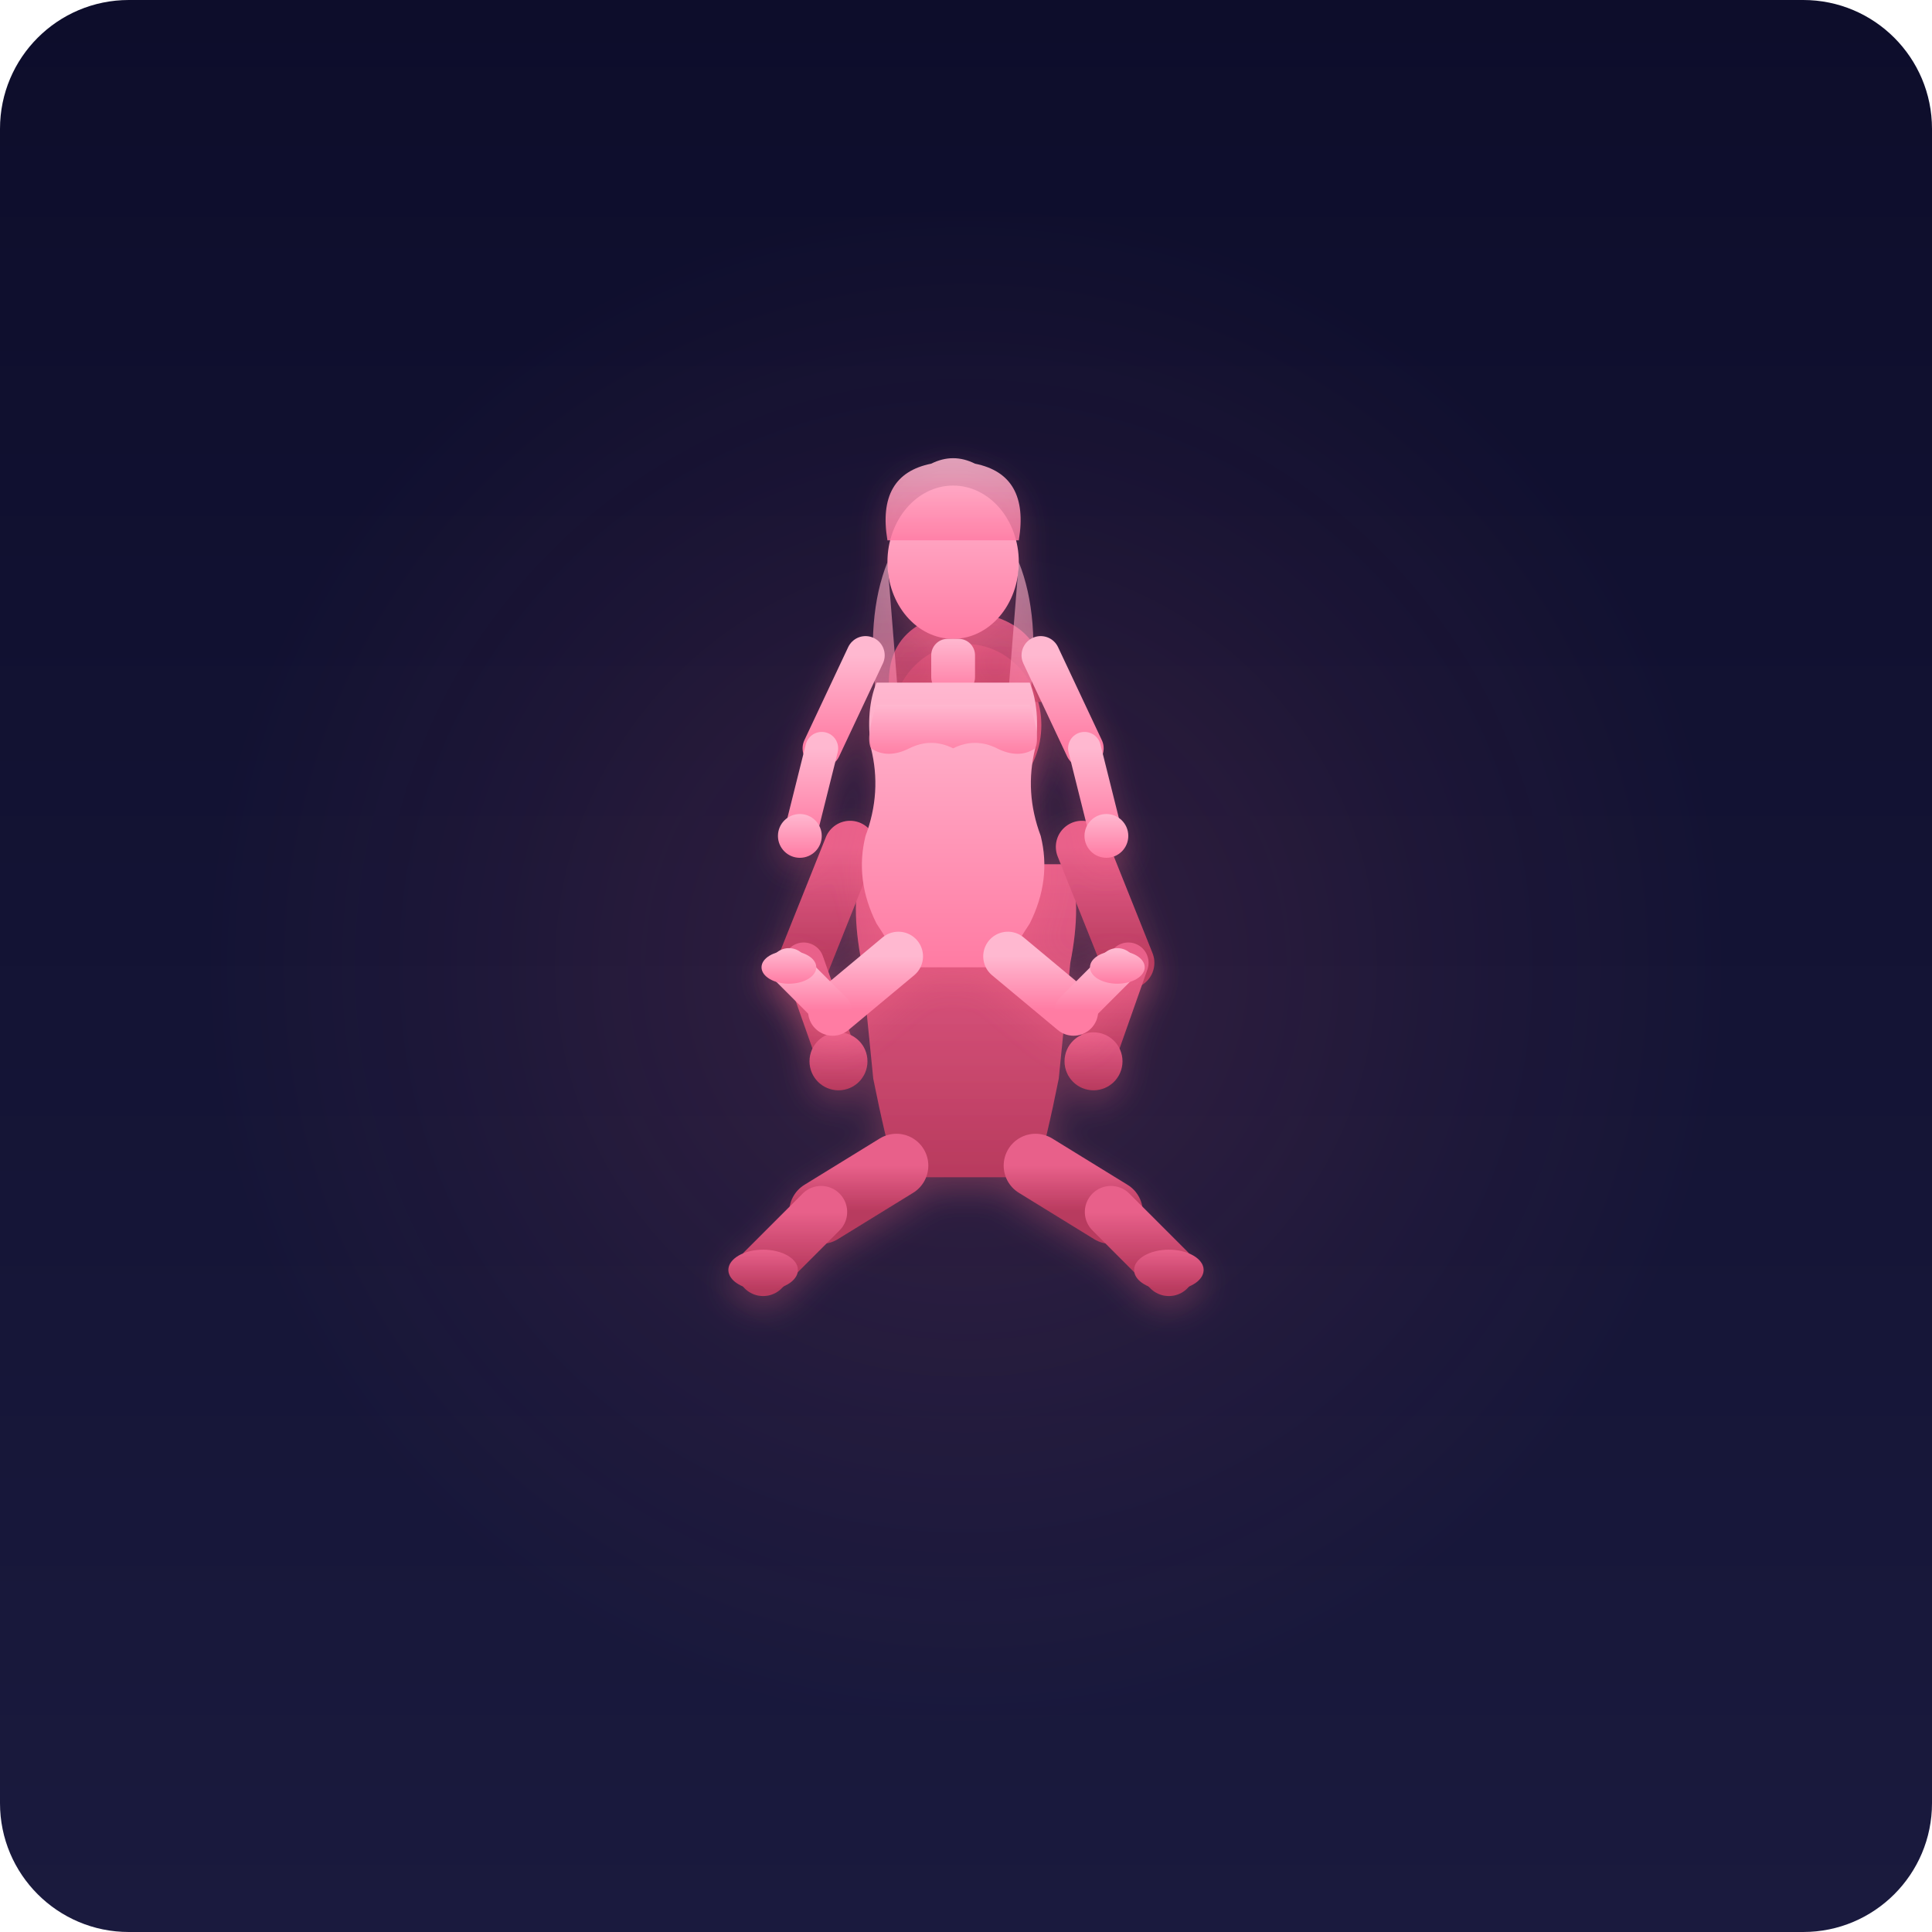
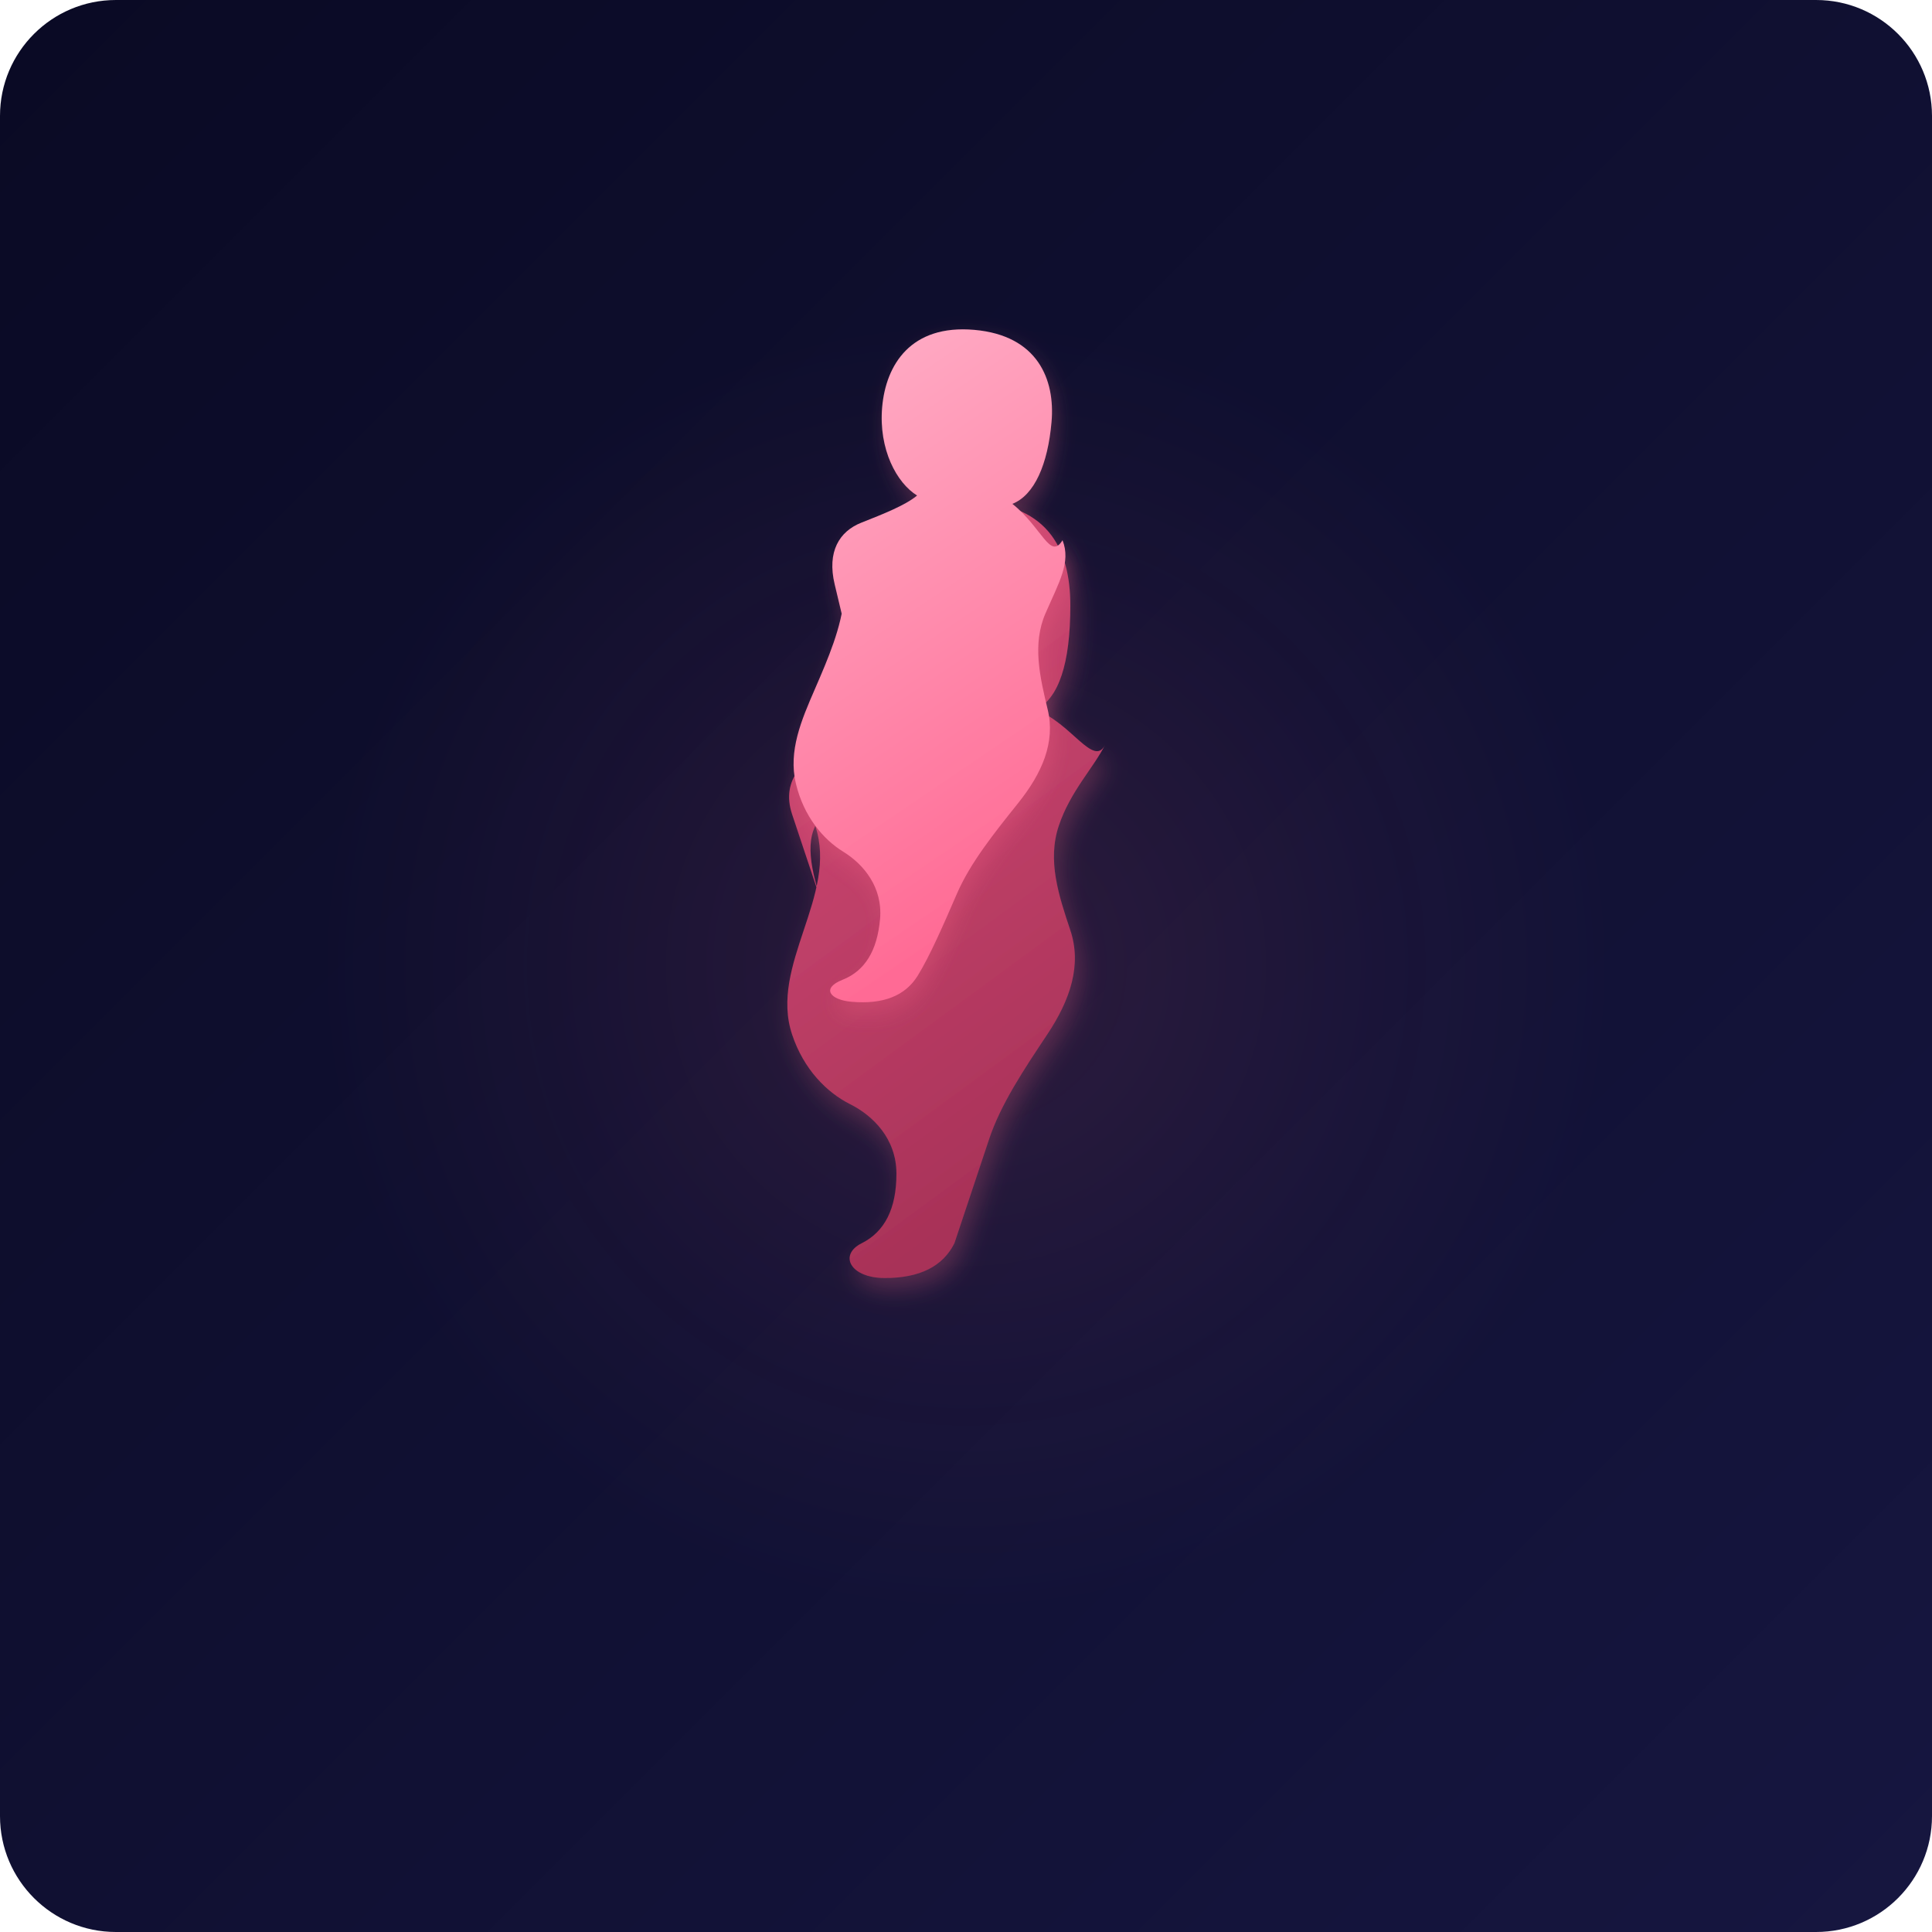
- <svg xmlns="http://www.w3.org/2000/svg" viewBox="0 0 300 300" width="300" height="300">
+ <svg xmlns="http://www.w3.org/2000/svg" viewBox="0 0 400 400" width="400" height="400">
  <defs>
-     <linearGradient id="bg" x1="0" y1="0" x2="0" y2="1">
-       <stop offset="0%" stop-color="#0d0d2b" />
-       <stop offset="100%" stop-color="#1a1a3e" />
+     <linearGradient id="bg" x1="0" y1="0" x2="1" y2="1">
+       <stop offset="0%" stop-color="#0a0a24" />
+       <stop offset="100%" stop-color="#161640" />
    </linearGradient>
-     <linearGradient id="f1" x1="0" y1="0" x2="0" y2="1">
-       <stop offset="0%" stop-color="#FFB8D0" />
-       <stop offset="100%" stop-color="#FF7BA3" />
+     <linearGradient id="p1" x1="0" y1="0" x2="0.3" y2="1">
+       <stop offset="0%" stop-color="#FFB0C8" />
+       <stop offset="100%" stop-color="#FF6B95" />
    </linearGradient>
-     <linearGradient id="f2" x1="0" y1="0" x2="0" y2="1">
-       <stop offset="0%" stop-color="#E8608A" />
-       <stop offset="100%" stop-color="#B83A5E" />
+     <linearGradient id="p2" x1="0" y1="0" x2="0.3" y2="1">
+       <stop offset="0%" stop-color="#D94F7A" />
+       <stop offset="100%" stop-color="#A83258" />
    </linearGradient>
-     <radialGradient id="glow" cx="50%" cy="50%" r="50%">
-       <stop offset="0%" stop-color="#FF6B8A" stop-opacity="0.15" />
-       <stop offset="60%" stop-color="#FF6B8A" stop-opacity="0.05" />
+     <radialGradient id="glow" cx="50%" cy="50%" r="45%">
+       <stop offset="0%" stop-color="#FF6B8A" stop-opacity="0.12" />
+       <stop offset="70%" stop-color="#FF6B8A" stop-opacity="0.03" />
      <stop offset="100%" stop-color="#FF6B8A" stop-opacity="0" />
    </radialGradient>
-     <filter id="shadow" x="-20%" y="-20%" width="140%" height="140%">
-       <feDropShadow dx="0" dy="2" stdDeviation="3" flood-color="#FF6B8A" flood-opacity="0.3" />
+     <filter id="sf" x="-10%" y="-10%" width="120%" height="120%">
+       <feGaussianBlur in="SourceAlpha" stdDeviation="2" result="blur" />
+       <feOffset dx="1" dy="2" result="offsetBlur" />
+       <feFlood flood-color="#FF6B8A" flood-opacity="0.25" result="color" />
+       <feComposite in="color" in2="offsetBlur" operator="in" result="shadow" />
+       <feMerge>
+         <feMergeNode in="shadow" />
+         <feMergeNode in="SourceGraphic" />
+       </feMerge>
    </filter>
  </defs>
-   <rect width="300" height="300" fill="url(#bg)" rx="20" />
-   <circle cx="150" cy="150" r="120" fill="url(#glow)" />
-   <g transform="translate(150,172) rotate(0) scale(0.9)" filter="url(#shadow)">
-     <ellipse cx="0" cy="-66" rx="13" ry="14" fill="url(#f2)" />
-     <path d="M-13,-70 Q-15,-82 -4,-85 Q0,-87 4,-85 Q15,-82 13,-70" fill="url(#f2)" opacity="0.85" />
-     <rect x="-5" y="-52" width="10" height="12" rx="3" fill="url(#f2)" />
-     <path d="M-18,-42 Q-20,-35 -18,-25 Q-17,-15 -16,-5 Q-14,5 -12,12 L12,12 Q14,5 16,-5 Q17,-15 18,-25 Q20,-35 18,-42 Z" fill="url(#f2)" />
-     <path d="M-18,-42 Q-22,-44 -22,-40 Q-22,-38 -18,-38" fill="url(#f2)" opacity="0.8" />
-     <path d="M18,-42 Q22,-44 22,-40 Q22,-38 18,-38" fill="url(#f2)" opacity="0.8" />
-     <line x1="-20" y1="-45" x2="-28" y2="-25" stroke="url(#f2)" stroke-width="9" stroke-linecap="round" />
-     <line x1="-28" y1="-25" x2="-22" y2="-8" stroke="url(#f2)" stroke-width="7" stroke-linecap="round" />
-     <circle cx="-22" cy="-8" r="5" fill="url(#f2)" />
-     <line x1="20" y1="-45" x2="28" y2="-25" stroke="url(#f2)" stroke-width="9" stroke-linecap="round" />
-     <line x1="28" y1="-25" x2="22" y2="-8" stroke="url(#f2)" stroke-width="7" stroke-linecap="round" />
-     <circle cx="22" cy="-8" r="5" fill="url(#f2)" />
-     <line x1="-12" y1="10" x2="-25" y2="18" stroke="url(#f2)" stroke-width="11" stroke-linecap="round" />
-     <line x1="-25" y1="18" x2="-35" y2="28" stroke="url(#f2)" stroke-width="9" stroke-linecap="round" />
-     <ellipse cx="-35" cy="28" rx="6" ry="3.5" fill="url(#f2)" />
-     <line x1="12" y1="10" x2="25" y2="18" stroke="url(#f2)" stroke-width="11" stroke-linecap="round" />
-     <line x1="25" y1="18" x2="35" y2="28" stroke="url(#f2)" stroke-width="9" stroke-linecap="round" />
-     <ellipse cx="35" cy="28" rx="6" ry="3.5" fill="url(#f2)" />
-   </g>
-   <g transform="translate(148,140) rotate(0) scale(0.85)" filter="url(#shadow)">
-     <ellipse cx="0" cy="-62" rx="12" ry="14" fill="url(#f1)" />
-     <path d="M-12,-66 Q-14,-78 -4,-80 Q0,-82 4,-80 Q14,-78 12,-66" fill="url(#f1)" opacity="0.85" />
-     <path d="M-12,-62 Q-16,-52 -14,-37 Q-12,-32 -10,-37" fill="url(#f1)" opacity="0.6" />
-     <path d="M12,-62 Q16,-52 14,-37 Q12,-32 10,-37" fill="url(#f1)" opacity="0.6" />
-     <rect x="-4" y="-48" width="8" height="10" rx="3" fill="url(#f1)" />
-     <path d="M-14,-40 Q-16,-35 -15,-28 Q-13,-20 -16,-12 Q-18,-4 -14,4 Q-10,10 -10,12 L10,12 Q10,10 14,4 Q18,-4 16,-12 Q13,-20 15,-28 Q16,-35 14,-40 Z" fill="url(#f1)" />
-     <path d="M-14,-36 Q-16,-30 -15,-28 Q-12,-26 -8,-28 Q-4,-30 0,-28 Q4,-30 8,-28 Q12,-26 15,-28 Q16,-30 14,-36" fill="url(#f1)" opacity="0.9" />
-     <line x1="-16" y1="-45" x2="-24" y2="-28" stroke="url(#f1)" stroke-width="7" stroke-linecap="round" />
-     <line x1="-24" y1="-28" x2="-28" y2="-12" stroke="url(#f1)" stroke-width="6" stroke-linecap="round" />
-     <circle cx="-28" cy="-12" r="4" fill="url(#f1)" />
-     <line x1="16" y1="-45" x2="24" y2="-28" stroke="url(#f1)" stroke-width="7" stroke-linecap="round" />
-     <line x1="24" y1="-28" x2="28" y2="-12" stroke="url(#f1)" stroke-width="6" stroke-linecap="round" />
-     <circle cx="28" cy="-12" r="4" fill="url(#f1)" />
-     <line x1="-10" y1="10" x2="-22" y2="20" stroke="url(#f1)" stroke-width="9" stroke-linecap="round" />
-     <line x1="-22" y1="20" x2="-30" y2="12" stroke="url(#f1)" stroke-width="7" stroke-linecap="round" />
-     <ellipse cx="-30" cy="12" rx="5" ry="3" fill="url(#f1)" />
-     <line x1="10" y1="10" x2="22" y2="20" stroke="url(#f1)" stroke-width="9" stroke-linecap="round" />
-     <line x1="22" y1="20" x2="30" y2="12" stroke="url(#f1)" stroke-width="7" stroke-linecap="round" />
-     <ellipse cx="30" cy="12" rx="5" ry="3" fill="url(#f1)" />
-   </g>
+   <rect width="400" height="400" fill="url(#bg)" rx="24" />
+   <circle cx="200" cy="200" r="150" fill="url(#glow)" />
+   <path d="M0,-76 C-14,-76 -18,-68 -18,-58 C-18,-48 -14,-42 -10,-40 C-12,-38 -16,-36 -22,-34 C-28,-32 -32,-28 -30,-22 C-28,-16 -26,-10 -24,-4 C-22,2 -20,6 -18,8 C-20,6 -22,2 -24,-4 C-26,-10 -28,-16 -26,-20 C-24,-14 -26,-8 -28,-2 C-30,4 -32,10 -30,16 C-28,22 -24,26 -20,28 C-16,30 -12,34 -12,40 C-12,46 -14,50 -18,52 C-22,54 -20,58 -14,58 C-8,58 -4,56 -2,52 C0,46 2,40 4,34 C6,28 10,22 14,16 C18,10 20,4 18,-2 C16,-8 14,-14 16,-20 C18,-26 22,-30 24,-34 C22,-30 18,-38 12,-40 C16,-42 18,-48 18,-58 C18,-68 14,-76 0,-76 Z" fill="url(#p2)" transform="translate(200,195) scale(1.2,1.2)" filter="url(#sf)" />
+   <path d="M0,-70 C-12,-70 -16,-62 -16,-54 C-16,-46 -12,-40 -8,-38 C-10,-36 -14,-34 -18,-32 C-22,-30 -24,-26 -22,-20 C-20,-14 -18,-8 -16,-2 C-14,4 -12,8 -10,10 C-12,8 -14,4 -16,-2 C-18,-8 -20,-14 -20,-18 C-20,-12 -22,-6 -24,0 C-26,6 -28,12 -26,18 C-24,24 -20,28 -16,30 C-12,32 -8,36 -8,42 C-8,48 -10,52 -14,54 C-18,56 -16,58 -12,58 C-6,58 -2,56 0,52 C2,48 4,42 6,36 C8,30 12,24 16,18 C20,12 22,6 20,0 C18,-6 16,-12 18,-18 C20,-24 22,-28 20,-32 C18,-28 16,-34 10,-38 C14,-40 16,-46 16,-54 C16,-62 12,-70 0,-70 Z" fill="url(#p1)" transform="translate(195,145) rotate(5) scale(1.1,1.1)" filter="url(#sf)" />
</svg>
